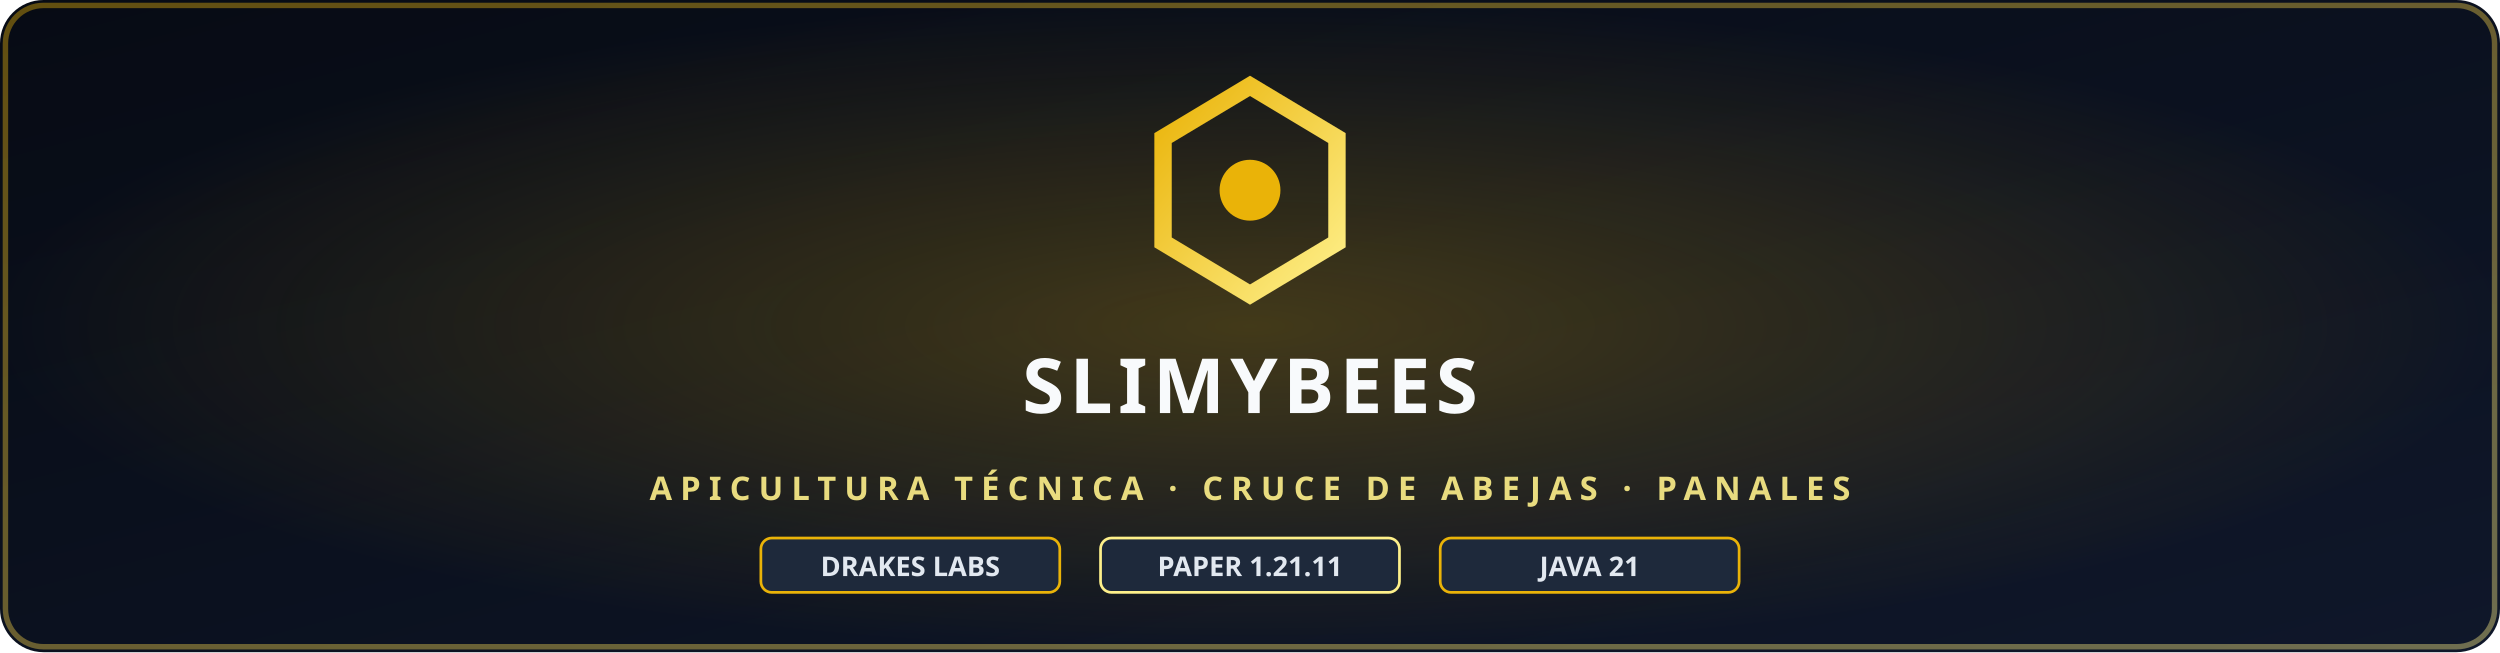
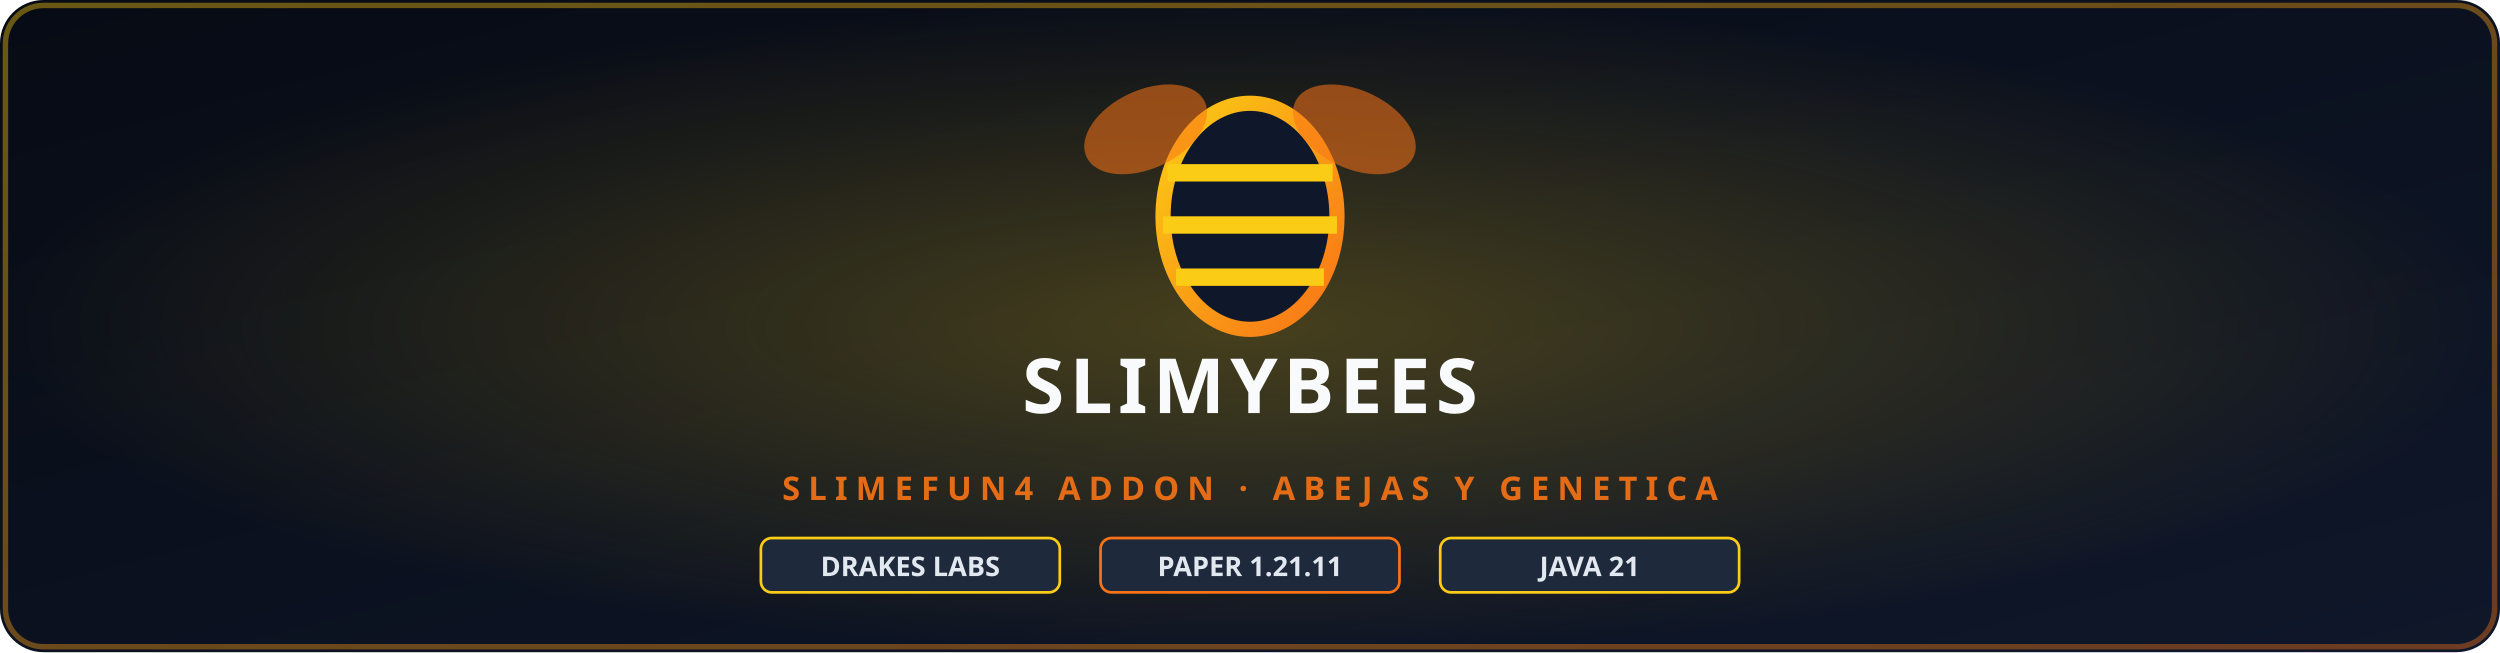
<svg xmlns="http://www.w3.org/2000/svg" viewBox="0 0 920 240" width="920" height="240" role="img" aria-label="SlimyBees Banner">
  <defs>
    <linearGradient id="bFondo" x1="0" y1="0" x2="1" y2="1">
      <stop offset="0%" stop-color="#070B14" />
      <stop offset="100%" stop-color="#0F172A" />
    </linearGradient>
    <linearGradient id="acG" x1="0" y1="0" x2="1" y2="1">
-       <stop offset="0%" stop-color="#EAB308" />
-       <stop offset="100%" stop-color="#FEF08A" />
+       <stop offset="0%" stop-color="#FACC15" />
+       <stop offset="100%" stop-color="#F97316" />
    </linearGradient>
    <radialGradient id="bHalo" cx="50%" cy="50%" r="50%">
-       <stop offset="0%" stop-color="#EAB308" stop-opacity="0.25" />
-       <stop offset="100%" stop-color="#EAB308" stop-opacity="0" />
+       <stop offset="0%" stop-color="#FACC15" stop-opacity="0.25" />
+       <stop offset="100%" stop-color="#FACC15" stop-opacity="0" />
    </radialGradient>
  </defs>
  <rect width="920" height="240" rx="16" fill="url(#bFondo)" />
  <rect width="920" height="240" rx="16" fill="url(#bHalo)" />
  <rect x="2" y="2" width="916" height="236" rx="14" fill="none" stroke="url(#acG)" stroke-width="2" opacity="0.4" />
  <g transform="translate(460,70) scale(1.6)">
-     <polygon points="0,-24 20,-12 20,12 0,24 -20,12 -20,-12" fill="none" stroke="url(#acG)" stroke-width="4" />
-     <circle cx="0" cy="0" r="7" fill="#EAB308" />
+     <ellipse cx="0" cy="6" rx="20" ry="26" fill="#0F172A" stroke="url(#acG)" stroke-width="3.5" />
+     <path d="M -19 -4 L 19 -4 M -20 8 L 20 8 M -17 20 L 17 20" stroke="#FACC15" stroke-width="4" />
+     <ellipse cx="-24" cy="-14" rx="15" ry="9" fill="#F97316" opacity="0.55" transform="rotate(-25 -24 -14)">
+       <animate attributeName="opacity" values="0.55;0.2;0.55" dur="0.5s" repeatCount="indefinite" />
+     </ellipse>
+     <ellipse cx="24" cy="-14" rx="15" ry="9" fill="#F97316" opacity="0.55" transform="rotate(25 24 -14)">
+       <animate attributeName="opacity" values="0.55;0.2;0.55" dur="0.5s" repeatCount="indefinite" />
+     </ellipse>
  </g>
  <text x="460" y="152" text-anchor="middle" font-family="'Segoe UI', system-ui, -apple-system, sans-serif" font-weight="900" font-size="28" fill="#F8FAFC" letter-spacing="2">
    SLIMYBEES
  </text>
-   <text x="460" y="184" text-anchor="middle" font-family="'Segoe UI', system-ui, -apple-system, sans-serif" font-weight="700" font-size="12" fill="#FEF08A" letter-spacing="3" opacity="0.9">
-     APICULTURA TÉCNICA · CRUCE DE ABEJAS · PANALES
+   <text x="460" y="184" text-anchor="middle" font-family="'Segoe UI', system-ui, -apple-system, sans-serif" font-weight="700" font-size="12" fill="#F97316" letter-spacing="3" opacity="0.9">
+     SLIMEFUN4 ADDON · ABEJAS Y GENETICA
  </text>
  <g transform="translate(460, 210)">
-     <rect x="-180" y="-12" width="110" height="20" rx="4" fill="#1E293B" stroke="#EAB308" stroke-width="1" />
+     <rect x="-180" y="-12" width="110" height="20" rx="4" fill="#1E293B" stroke="#FACC15" stroke-width="1" />
    <text x="-125" y="2" text-anchor="middle" font-family="sans-serif" font-size="10" font-weight="700" fill="#E2E8F0">DRAKES LABS</text>
-     <rect x="-55" y="-12" width="110" height="20" rx="4" fill="#1E293B" stroke="#FEF08A" stroke-width="1" />
+     <rect x="-55" y="-12" width="110" height="20" rx="4" fill="#1E293B" stroke="#F97316" stroke-width="1" />
    <text x="0" y="2" text-anchor="middle" font-family="sans-serif" font-size="10" font-weight="700" fill="#E2E8F0">PAPER 1.21.11</text>
-     <rect x="70" y="-12" width="110" height="20" rx="4" fill="#1E293B" stroke="#EAB308" stroke-width="1" />
+     <rect x="70" y="-12" width="110" height="20" rx="4" fill="#1E293B" stroke="#FACC15" stroke-width="1" />
    <text x="125" y="2" text-anchor="middle" font-family="sans-serif" font-size="10" font-weight="700" fill="#E2E8F0">JAVA 21</text>
  </g>
</svg>
